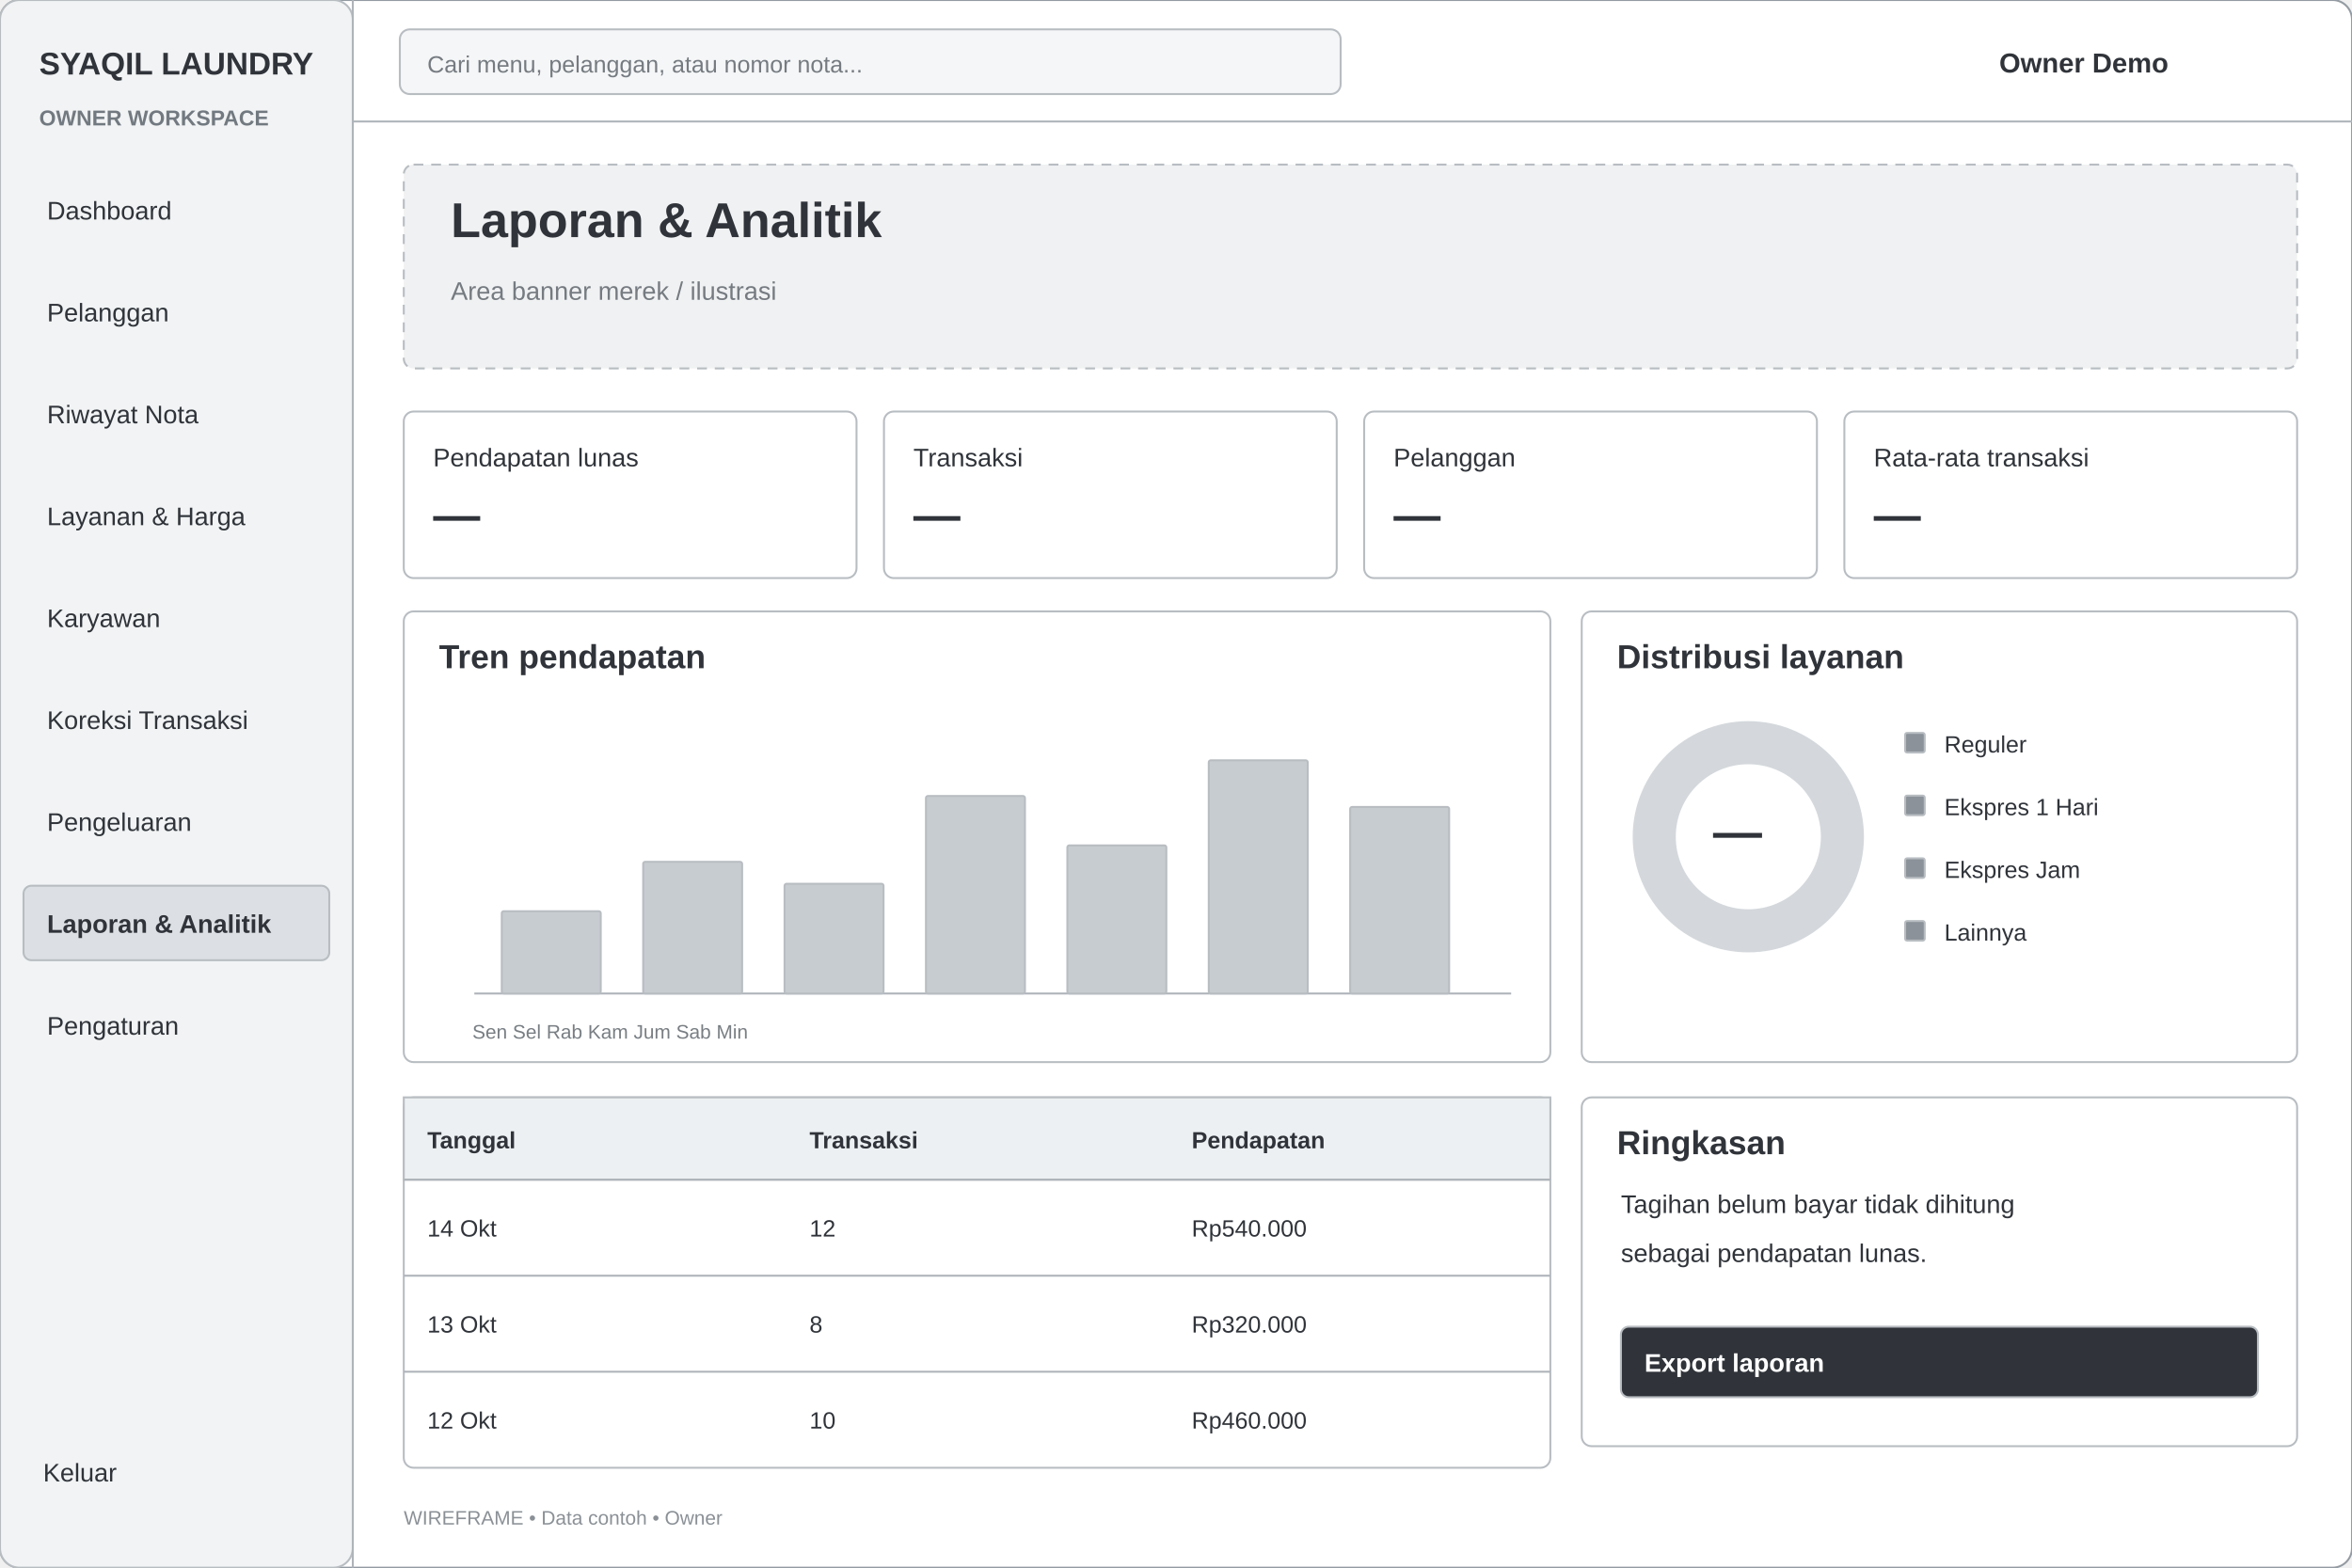
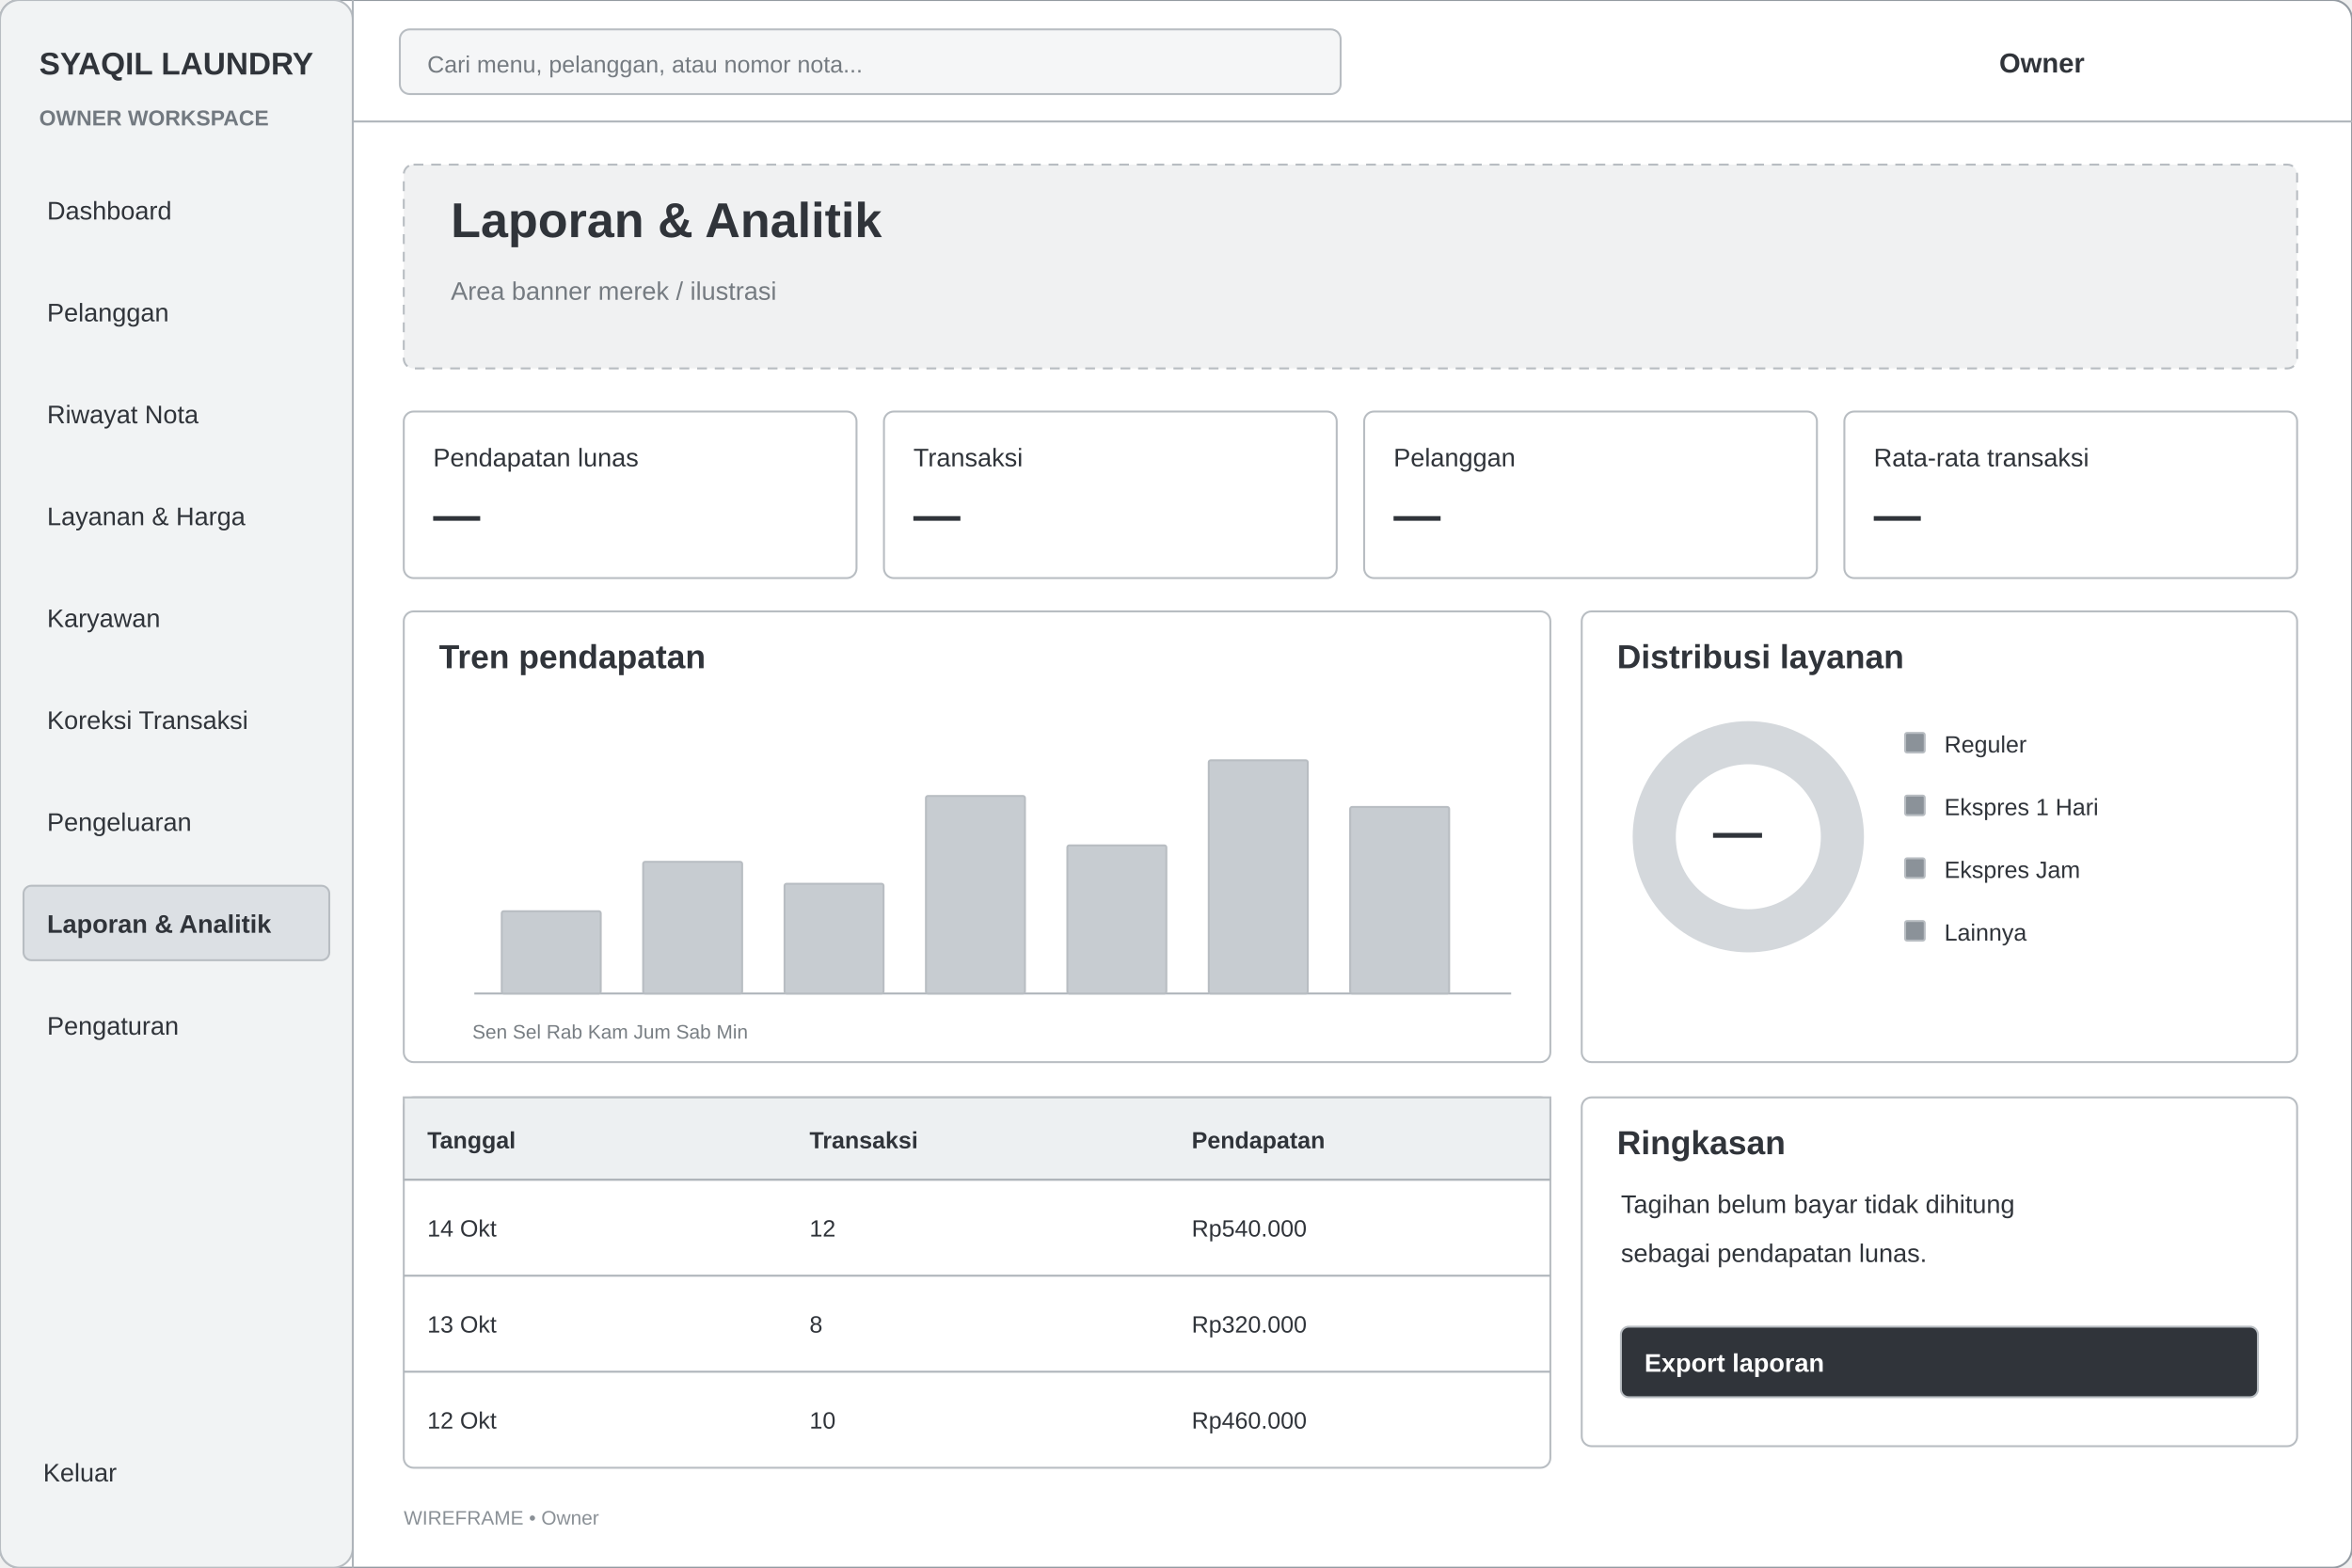
<svg xmlns="http://www.w3.org/2000/svg" width="1200" height="800" viewBox="0 0 1200 800">
  <rect x="0" y="0" width="1200" height="800" rx="10" fill="#fff" stroke="#949ba2" />
  <rect x="0" y="0" width="180" height="800" rx="10" fill="#f1f3f4" stroke="#b8bdc2" />
  <text x="20" y="38" font-family="Arial, sans-serif" font-size="16" font-weight="700" fill="#30343a">SYAQIL LAUNDRY</text>
  <text x="20" y="64" font-family="Arial, sans-serif" font-size="11" font-weight="700" fill="#727980">OWNER WORKSPACE</text>
  <text x="24" y="112" font-family="Arial, sans-serif" font-size="13" font-weight="400" fill="#30343a">Dashboard</text>
  <text x="24" y="164" font-family="Arial, sans-serif" font-size="13" font-weight="400" fill="#30343a">Pelanggan</text>
  <text x="24" y="216" font-family="Arial, sans-serif" font-size="13" font-weight="400" fill="#30343a">Riwayat Nota</text>
  <text x="24" y="268" font-family="Arial, sans-serif" font-size="13" font-weight="400" fill="#30343a">Layanan &amp; Harga</text>
  <text x="24" y="320" font-family="Arial, sans-serif" font-size="13" font-weight="400" fill="#30343a">Karyawan</text>
  <text x="24" y="372" font-family="Arial, sans-serif" font-size="13" font-weight="400" fill="#30343a">Koreksi Transaksi</text>
  <text x="24" y="424" font-family="Arial, sans-serif" font-size="13" font-weight="400" fill="#30343a">Pengeluaran</text>
  <rect x="12" y="452" width="156" height="38" rx="4" fill="#dce0e4" stroke="#b8bdc2" />
  <text x="24" y="476" font-family="Arial, sans-serif" font-size="13" font-weight="700" fill="#30343a">Laporan &amp; Analitik</text>
  <text x="24" y="528" font-family="Arial, sans-serif" font-size="13" font-weight="400" fill="#30343a">Pengaturan</text>
  <text x="22" y="756" font-family="Arial, sans-serif" font-size="13" font-weight="400" fill="#30343a">Keluar</text>
  <path d="M180 0 L180 800" fill="none" stroke="#aeb4ba" />
  <path d="M180 62 L1200 62" fill="none" stroke="#aeb4ba" />
  <rect x="204" y="15" width="480" height="33" rx="5" fill="#f5f6f7" stroke="#b8bdc2" />
  <text x="218" y="37" font-family="Arial, sans-serif" font-size="12" font-weight="400" fill="#757b81">Cari menu, pelanggan, atau nomor nota...</text>
-   <text x="1020" y="37" font-family="Arial, sans-serif" font-size="14" font-weight="700" fill="#30343a">Owner Demo</text>
+   <text x="1020" y="37" font-family="Arial, sans-serif" font-size="14" font-weight="700" fill="#30343a">Owner</text>
  <rect x="206" y="84" width="966" height="104" rx="5" fill="#f0f1f2" stroke="#b8bdc2" stroke-dasharray="5 4" />
  <text x="230" y="121" font-family="Arial, sans-serif" font-size="25" font-weight="700" fill="#30343a">Laporan &amp; Analitik</text>
  <text x="230" y="153" font-family="Arial, sans-serif" font-size="13" font-weight="400" fill="#757b81">Area banner merek / ilustrasi</text>
-   <text x="206" y="778" font-family="Arial, sans-serif" font-size="10" font-weight="400" fill="#8a9096">WIREFRAME • Data contoh • Owner</text>
+   <text x="206" y="778" font-family="Arial, sans-serif" font-size="10" font-weight="400" fill="#8a9096">WIREFRAME • Owner</text>
  <rect x="206.0" y="210" width="231.0" height="85" rx="5" fill="#fff" stroke="#b8bdc2" />
  <text x="221.0" y="238" font-family="Arial, sans-serif" font-size="13" font-weight="400" fill="#30343a">Pendapatan lunas</text>
  <text x="221.0" y="271" font-family="Arial, sans-serif" font-size="24" font-weight="700" fill="#30343a">—</text>
  <rect x="451.0" y="210" width="231.0" height="85" rx="5" fill="#fff" stroke="#b8bdc2" />
  <text x="466.0" y="238" font-family="Arial, sans-serif" font-size="13" font-weight="400" fill="#30343a">Transaksi</text>
  <text x="466.0" y="271" font-family="Arial, sans-serif" font-size="24" font-weight="700" fill="#30343a">—</text>
  <rect x="696.0" y="210" width="231.0" height="85" rx="5" fill="#fff" stroke="#b8bdc2" />
  <text x="711.0" y="238" font-family="Arial, sans-serif" font-size="13" font-weight="400" fill="#30343a">Pelanggan</text>
  <text x="711.0" y="271" font-family="Arial, sans-serif" font-size="24" font-weight="700" fill="#30343a">—</text>
  <rect x="941.0" y="210" width="231.0" height="85" rx="5" fill="#fff" stroke="#b8bdc2" />
  <text x="956.0" y="238" font-family="Arial, sans-serif" font-size="13" font-weight="400" fill="#30343a">Rata-rata transaksi</text>
  <text x="956.0" y="271" font-family="Arial, sans-serif" font-size="24" font-weight="700" fill="#30343a">—</text>
  <rect x="206" y="312" width="585" height="230" rx="5" fill="#fff" stroke="#b8bdc2" />
  <text x="224" y="341" font-family="Arial, sans-serif" font-size="17" font-weight="700" fill="#30343a">Tren pendapatan</text>
  <path d="M242 507 L771 507" fill="none" stroke="#aeb4ba" />
  <rect x="256.0" y="465.0" width="50.5" height="42.0" rx="1" fill="#c7ccd1" stroke="#b8bdc2" />
  <rect x="328.143" y="439.8" width="50.5" height="67.2" rx="1" fill="#c7ccd1" stroke="#b8bdc2" />
  <rect x="400.286" y="451.0" width="50.5" height="56.0" rx="1" fill="#c7ccd1" stroke="#b8bdc2" />
  <rect x="472.429" y="406.2" width="50.5" height="100.8" rx="1" fill="#c7ccd1" stroke="#b8bdc2" />
  <rect x="544.571" y="431.4" width="50.5" height="75.6" rx="1" fill="#c7ccd1" stroke="#b8bdc2" />
  <rect x="616.714" y="388.0" width="50.5" height="119.0" rx="1" fill="#c7ccd1" stroke="#b8bdc2" />
  <rect x="688.857" y="411.8" width="50.5" height="95.2" rx="1" fill="#c7ccd1" stroke="#b8bdc2" />
  <text x="241" y="530" font-family="Arial, sans-serif" font-size="10" font-weight="400" fill="#787e83">Sen      Sel      Rab      Kam      Jum      Sab      Min</text>
  <rect x="807" y="312" width="365" height="230" rx="5" fill="#fff" stroke="#b8bdc2" />
  <text x="825" y="341" font-family="Arial, sans-serif" font-size="17" font-weight="700" fill="#30343a">Distribusi layanan</text>
  <circle cx="892" cy="427" r="48" fill="none" stroke="#d4d8dc" stroke-width="22" />
  <text x="874" y="433" font-family="Arial, sans-serif" font-size="25" font-weight="700" fill="#30343a">—</text>
  <rect x="972" y="374" width="10" height="10" rx="1" fill="#8b9299" stroke="#b8bdc2" />
  <text x="992" y="384" font-family="Arial, sans-serif" font-size="12" font-weight="400" fill="#30343a">Reguler</text>
  <rect x="972" y="406" width="10" height="10" rx="1" fill="#8b9299" stroke="#b8bdc2" />
  <text x="992" y="416" font-family="Arial, sans-serif" font-size="12" font-weight="400" fill="#30343a">Ekspres 1 Hari</text>
  <rect x="972" y="438" width="10" height="10" rx="1" fill="#8b9299" stroke="#b8bdc2" />
  <text x="992" y="448" font-family="Arial, sans-serif" font-size="12" font-weight="400" fill="#30343a">Ekspres Jam</text>
  <rect x="972" y="470" width="10" height="10" rx="1" fill="#8b9299" stroke="#b8bdc2" />
  <text x="992" y="480" font-family="Arial, sans-serif" font-size="12" font-weight="400" fill="#30343a">Lainnya</text>
  <rect x="206" y="560" width="585" height="189" rx="5" fill="#fff" stroke="#b8bdc2" />
  <rect x="206" y="560" width="585" height="42" rx="0" fill="#edf0f2" stroke="#b8bdc2" />
  <text x="218" y="586" font-family="Arial, sans-serif" font-size="12" font-weight="700" fill="#30343a">Tanggal</text>
  <text x="413.0" y="586" font-family="Arial, sans-serif" font-size="12" font-weight="700" fill="#30343a">Transaksi</text>
  <text x="608.0" y="586" font-family="Arial, sans-serif" font-size="12" font-weight="700" fill="#30343a">Pendapatan</text>
  <path d="M206 602 L791 602" fill="none" stroke="#aeb4ba" />
  <text x="218" y="631" font-family="Arial, sans-serif" font-size="12" font-weight="400" fill="#30343a">14 Okt</text>
  <text x="413.0" y="631" font-family="Arial, sans-serif" font-size="12" font-weight="400" fill="#30343a">12</text>
  <text x="608.0" y="631" font-family="Arial, sans-serif" font-size="12" font-weight="400" fill="#30343a">Rp540.000</text>
  <path d="M206 651 L791 651" fill="none" stroke="#aeb4ba" />
  <text x="218" y="680" font-family="Arial, sans-serif" font-size="12" font-weight="400" fill="#30343a">13 Okt</text>
  <text x="413.0" y="680" font-family="Arial, sans-serif" font-size="12" font-weight="400" fill="#30343a">8</text>
  <text x="608.0" y="680" font-family="Arial, sans-serif" font-size="12" font-weight="400" fill="#30343a">Rp320.000</text>
  <path d="M206 700 L791 700" fill="none" stroke="#aeb4ba" />
  <text x="218" y="729" font-family="Arial, sans-serif" font-size="12" font-weight="400" fill="#30343a">12 Okt</text>
  <text x="413.0" y="729" font-family="Arial, sans-serif" font-size="12" font-weight="400" fill="#30343a">10</text>
  <text x="608.0" y="729" font-family="Arial, sans-serif" font-size="12" font-weight="400" fill="#30343a">Rp460.000</text>
  <rect x="807" y="560" width="365" height="178" rx="5" fill="#fff" stroke="#b8bdc2" />
  <text x="825" y="589" font-family="Arial, sans-serif" font-size="17" font-weight="700" fill="#30343a">Ringkasan</text>
  <text x="827" y="619" font-family="Arial, sans-serif" font-size="13" font-weight="400" fill="#30343a">Tagihan belum bayar tidak dihitung</text>
  <text x="827" y="644" font-family="Arial, sans-serif" font-size="13" font-weight="400" fill="#30343a">sebagai pendapatan lunas.</text>
  <rect x="827" y="677" width="325" height="36" rx="4" fill="#30343a" stroke="#b8bdc2" />
  <text x="839" y="700" font-family="Arial, sans-serif" font-size="13" font-weight="700" fill="#fff">Export laporan</text>
</svg>
